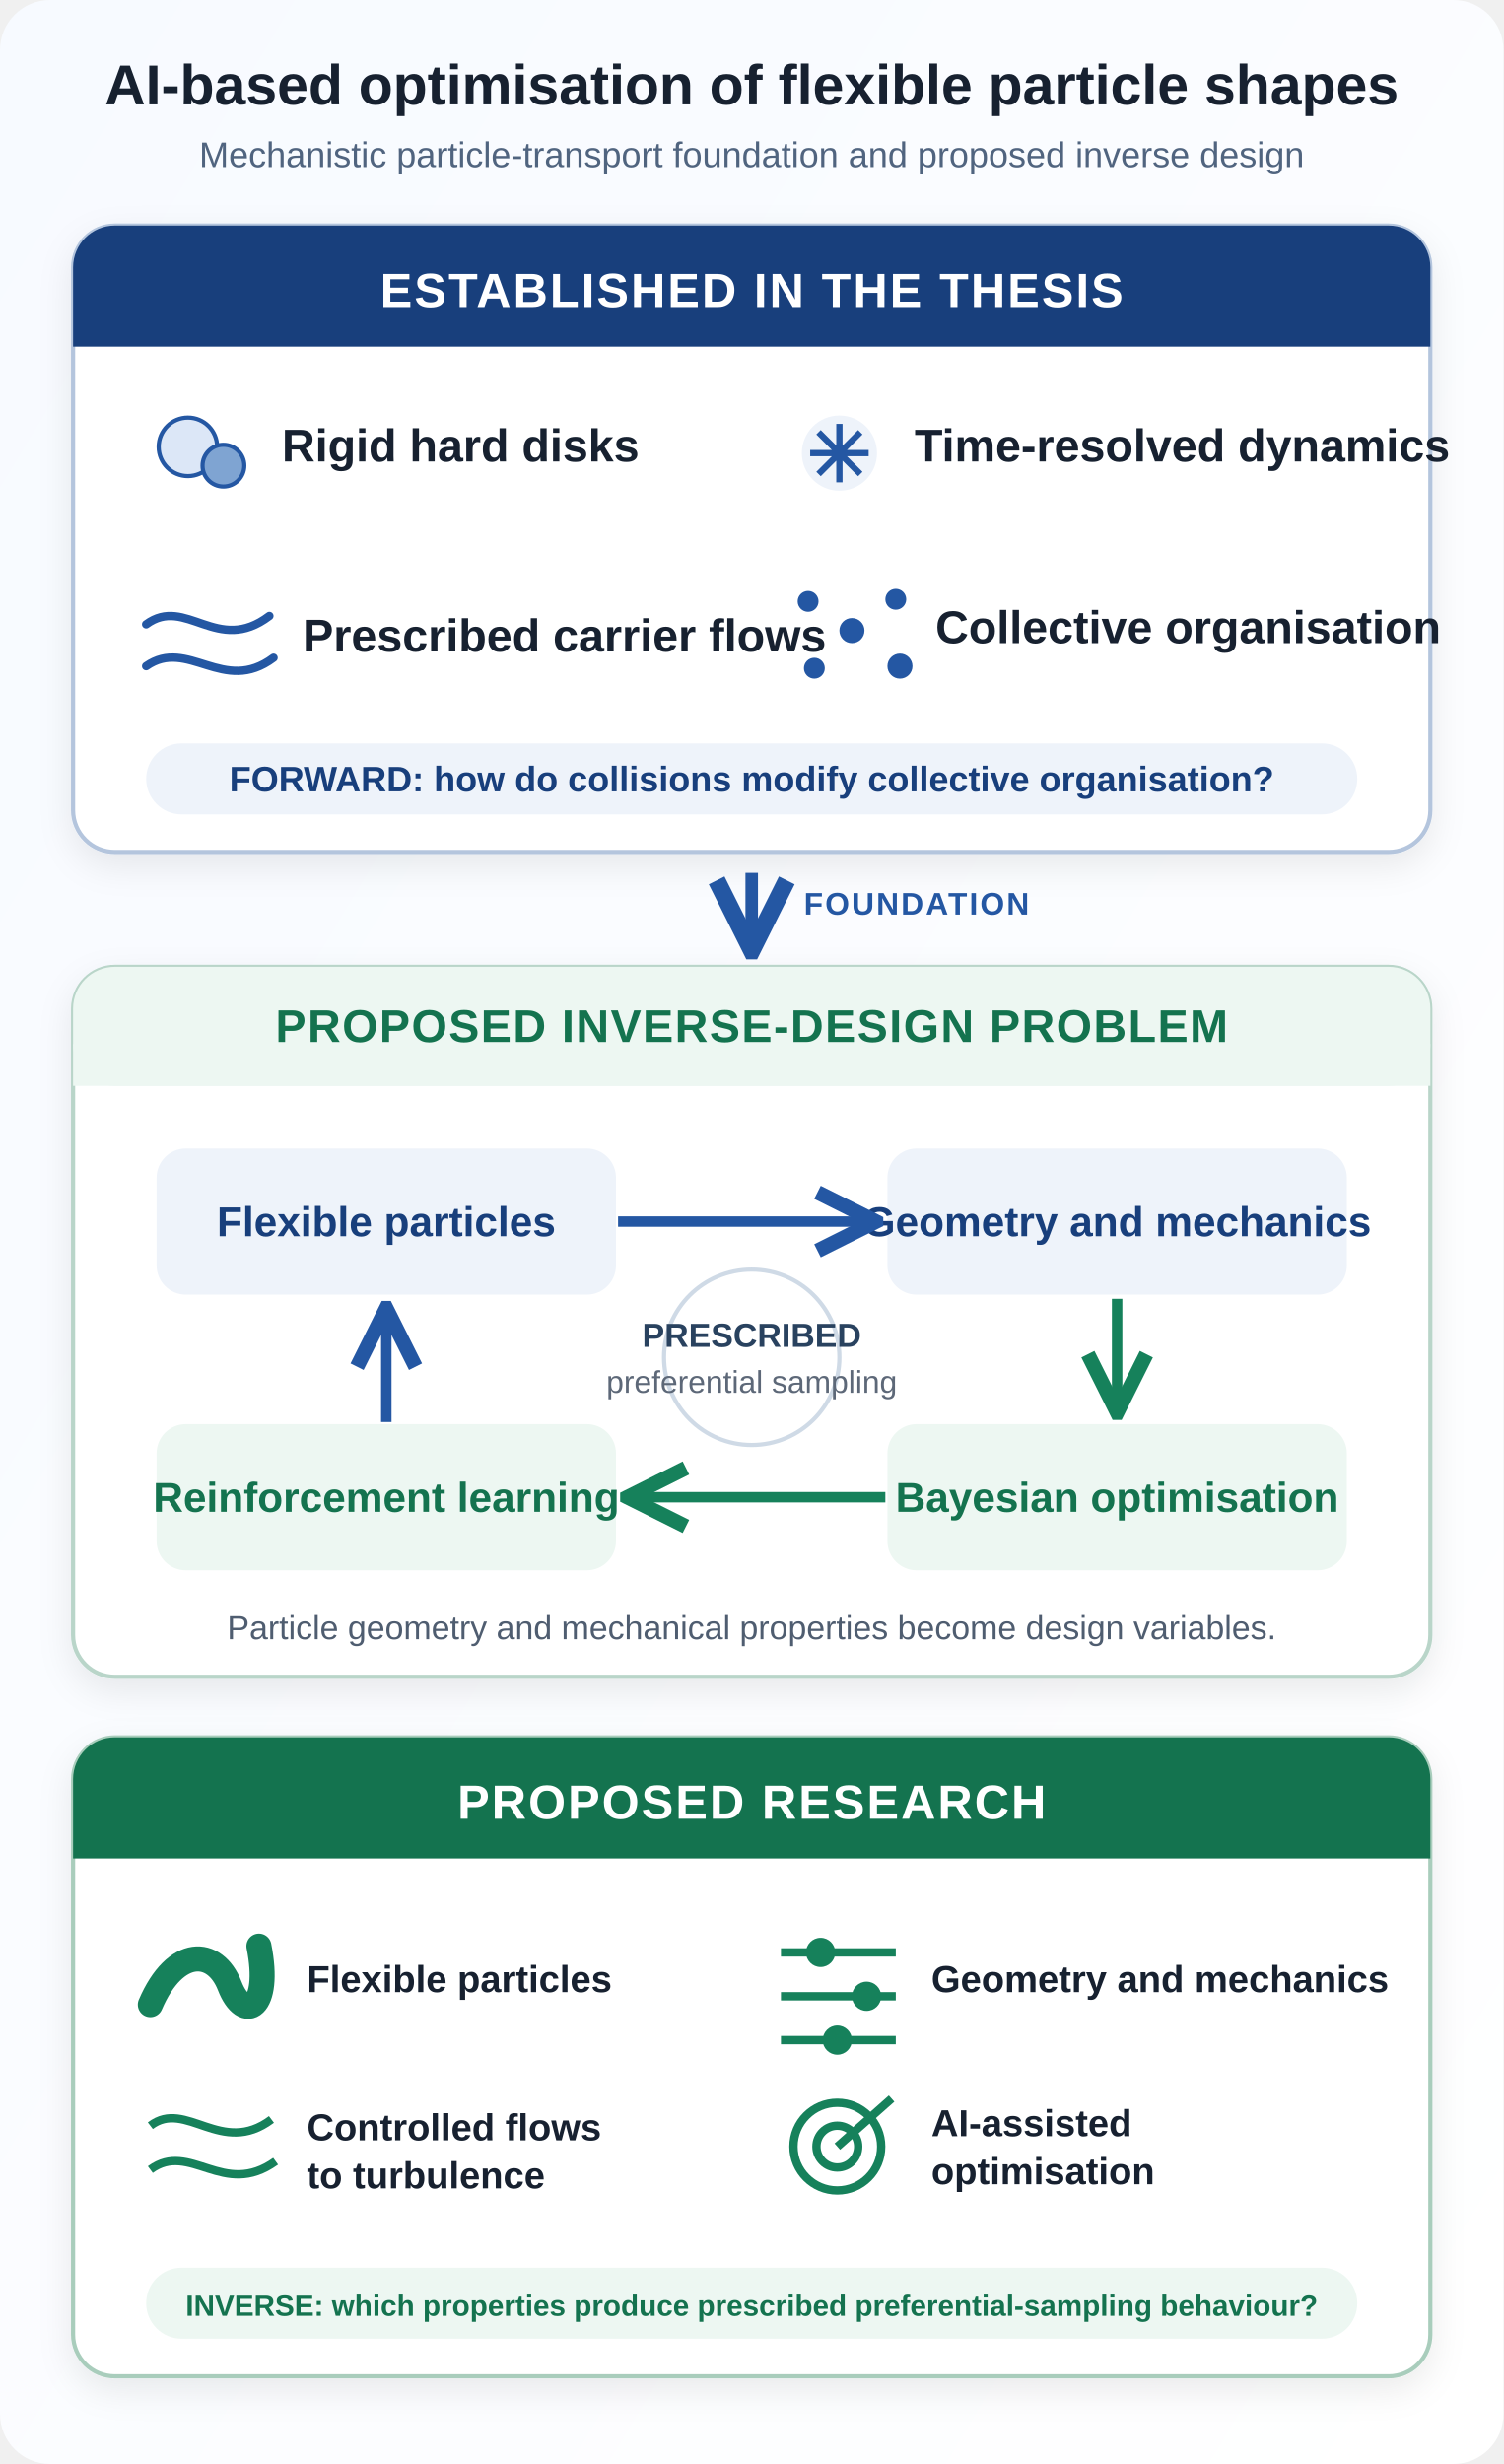
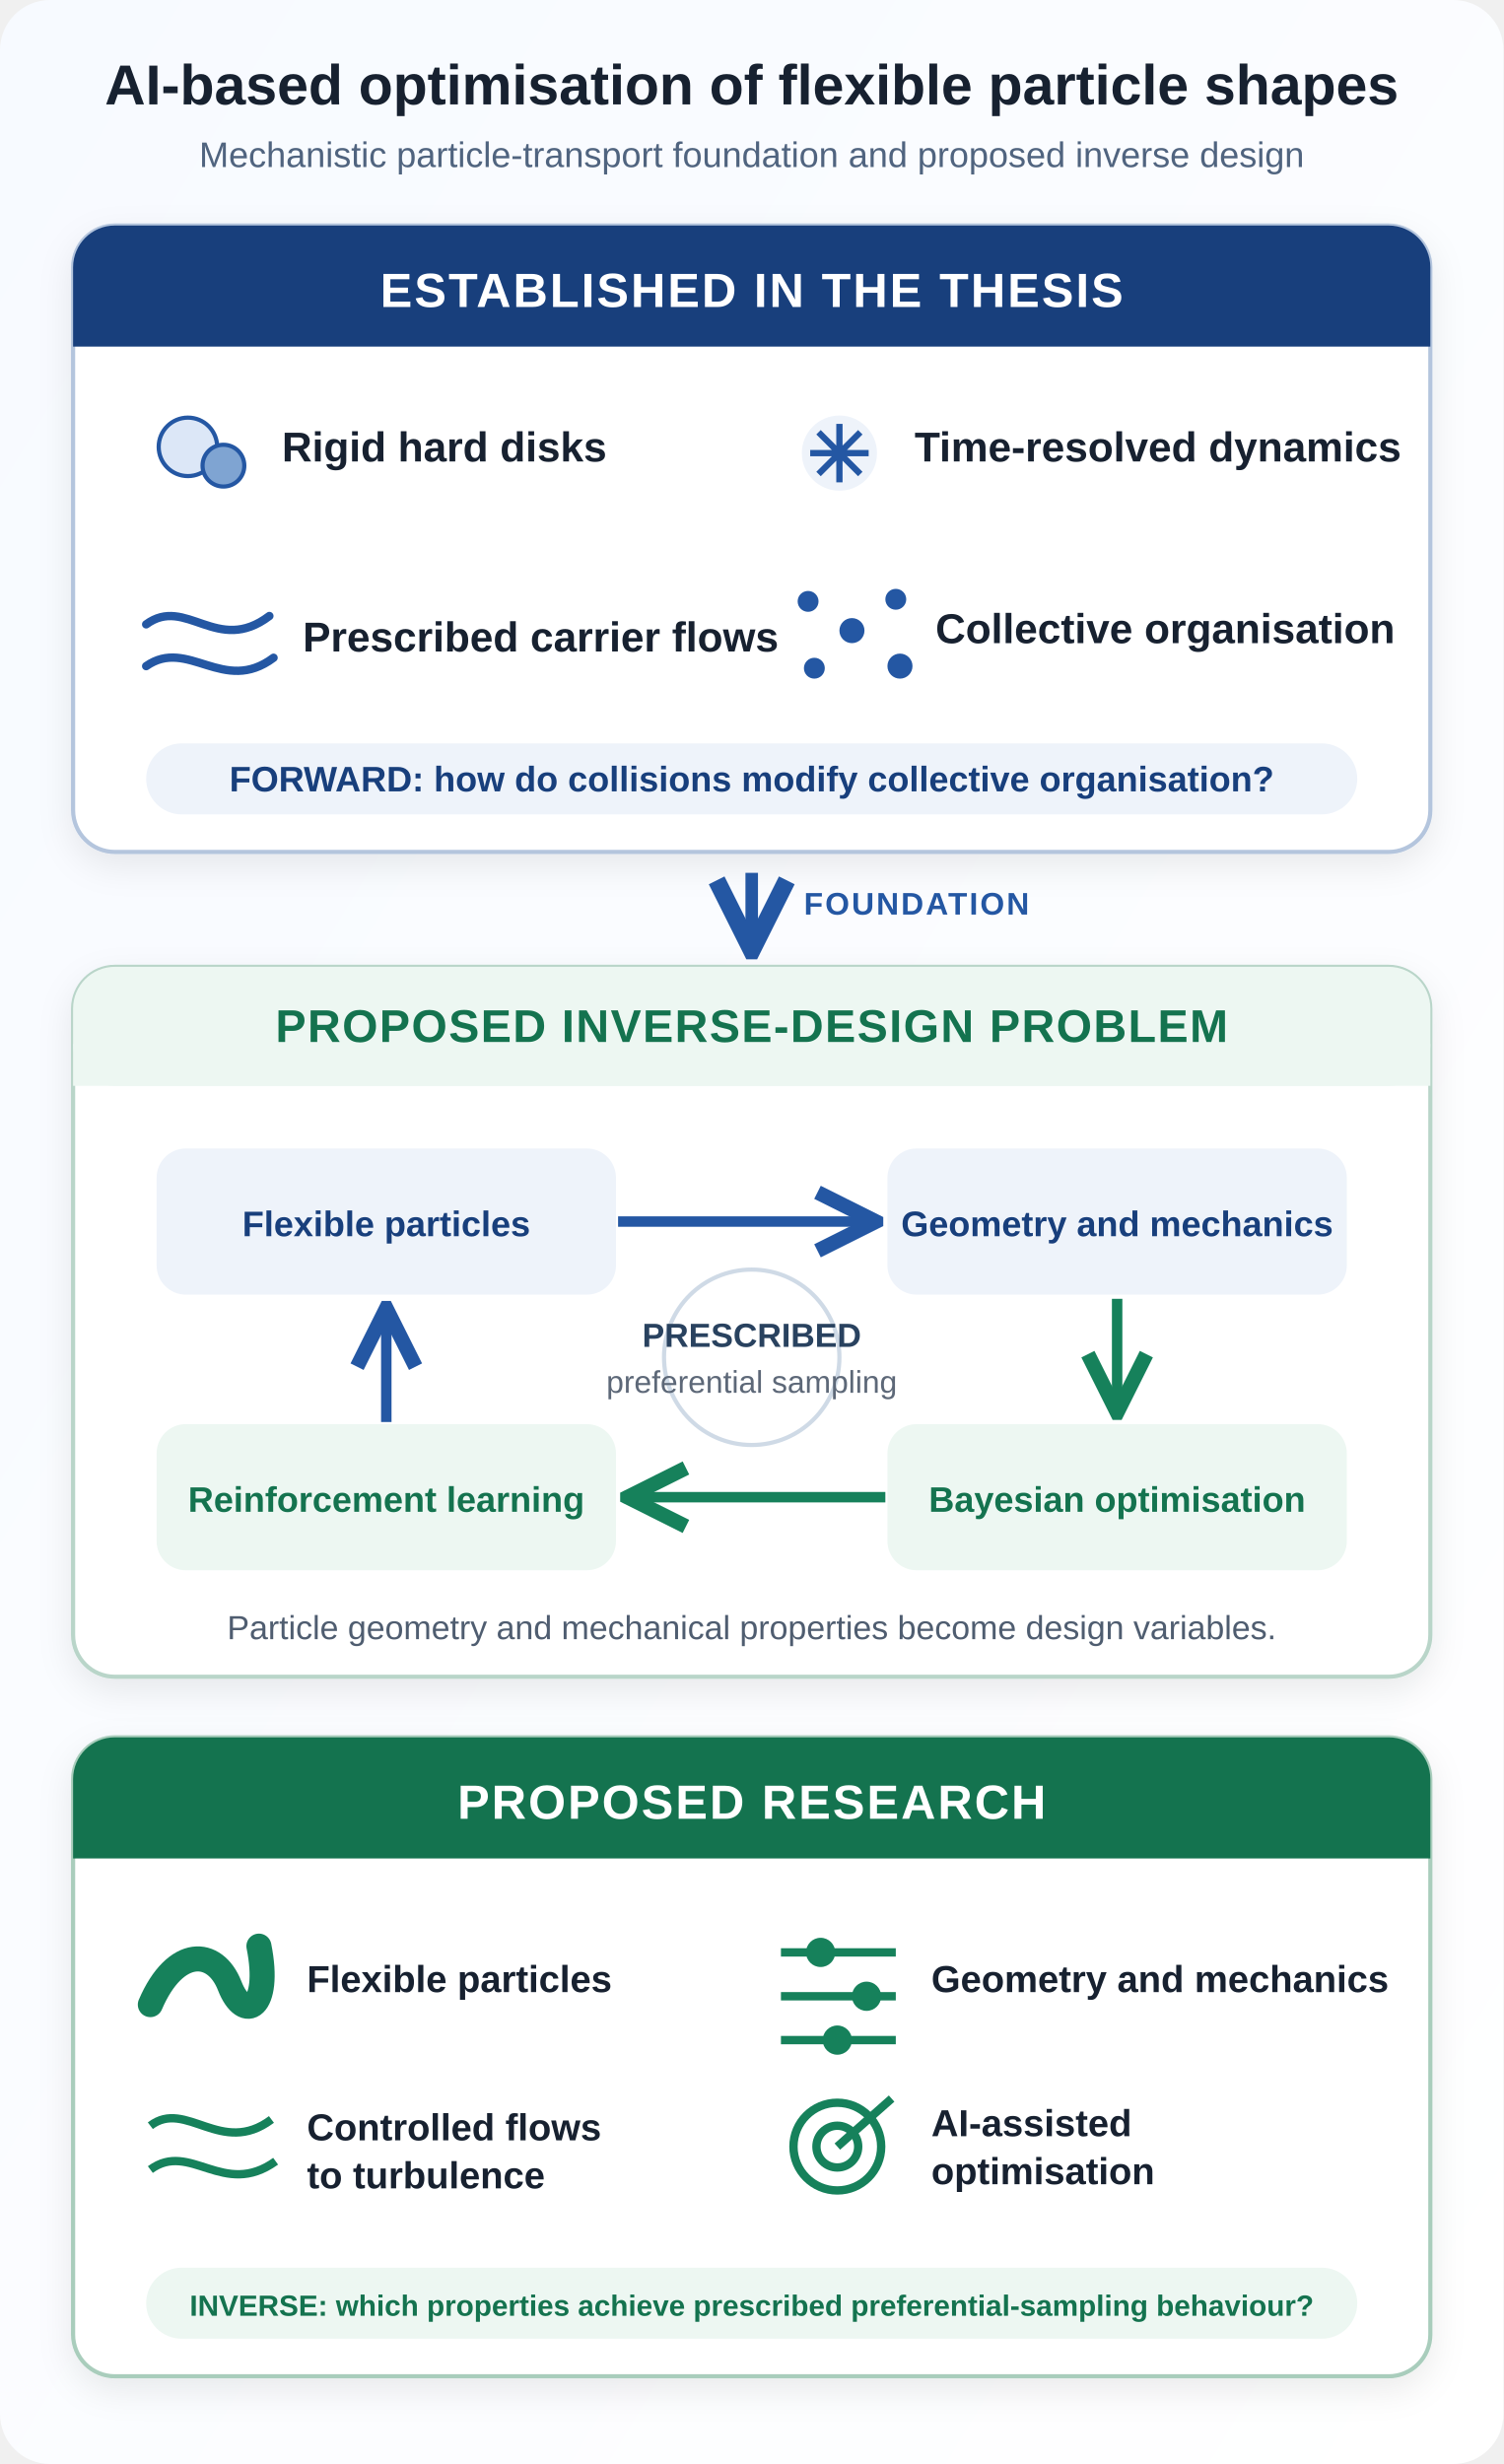
<svg xmlns="http://www.w3.org/2000/svg" viewBox="0 0 720 1180" role="img" aria-labelledby="title desc">
  <defs>
    <linearGradient id="bg" x1="0" y1="0" x2="1" y2="1">
      <stop stop-color="#f7faff" />
      <stop offset="1" stop-color="#fff" />
    </linearGradient>
    <marker id="blue" viewBox="0 0 10 10" refX="8" refY="5" markerWidth="7" markerHeight="7" orient="auto">
      <path d="M1 1L9 5L1 9" fill="none" stroke="#2457a3" stroke-width="2" />
    </marker>
    <marker id="green" viewBox="0 0 10 10" refX="8" refY="5" markerWidth="7" markerHeight="7" orient="auto">
      <path d="M1 1L9 5L1 9" fill="none" stroke="#16815b" stroke-width="2" />
    </marker>
    <filter id="shadow" x="-10%" y="-10%" width="120%" height="130%">
      <feDropShadow dx="0" dy="6" stdDeviation="8" flood-color="#172130" flood-opacity=".08" />
    </filter>
  </defs>
  <rect width="720" height="1180" rx="24" fill="url(#bg)" />
  <g font-family="Segoe UI, Arial, sans-serif">
    <text x="360" y="50" text-anchor="middle" fill="#172130" font-size="27" font-weight="750">AI-based optimisation of flexible particle shapes</text>
    <text x="360" y="80" text-anchor="middle" fill="#50647f" font-size="17">Mechanistic particle-transport foundation and proposed inverse design</text>
    <g filter="url(#shadow)">
      <rect x="35" y="108" width="650" height="300" rx="20" fill="#fff" stroke="#b4c5dd" stroke-width="2" />
    </g>
    <path d="M55 108H665A20 20 0 0 1 685 128V166H35V128A20 20 0 0 1 55 108Z" fill="#183f7c" />
    <text x="360" y="147" text-anchor="middle" fill="#fff" font-size="23" font-weight="750" letter-spacing="1">ESTABLISHED IN THE THESIS</text>
-     <g font-size="22" fill="#172130" font-weight="650">
+     <g font-size="20" fill="#172130" font-weight="650">
      <g transform="translate(70 196)">
        <circle cx="20" cy="18" r="14" fill="#dce7f7" stroke="#2457a3" stroke-width="2" />
        <circle cx="37" cy="27" r="10" fill="#7fa4d2" stroke="#2457a3" stroke-width="2" />
        <text x="65" y="25">Rigid hard disks</text>
      </g>
      <g transform="translate(380 196)">
        <circle cx="22" cy="21" r="18" fill="#eef3fa" />
        <path d="M22 7V35M8 21H36M12 11L32 31M32 11L12 31" stroke="#2457a3" stroke-width="3" />
        <text x="58" y="25">Time-resolved dynamics</text>
      </g>
      <g transform="translate(70 285)">
        <path d="M0 14C19 0 34 29 59 10M0 34C20 20 37 48 61 30" fill="none" stroke="#2457a3" stroke-width="4" stroke-linecap="round" />
        <text x="75" y="27">Prescribed carrier flows</text>
      </g>
      <g transform="translate(380 280)">
        <g fill="#2457a3">
          <circle cx="7" cy="8" r="5" />
          <circle cx="28" cy="22" r="6" />
          <circle cx="49" cy="7" r="5" />
          <circle cx="10" cy="40" r="5" />
          <circle cx="51" cy="39" r="6" />
        </g>
        <text x="68" y="28">Collective organisation</text>
      </g>
    </g>
    <rect x="70" y="356" width="580" height="34" rx="17" fill="#eef3fa" />
    <text x="360" y="379" text-anchor="middle" fill="#183f7c" font-size="17" font-weight="700">FORWARD: how do collisions modify collective organisation?</text>
    <path d="M360 418V451" fill="none" stroke="#2457a3" stroke-width="6" marker-end="url(#blue)" />
    <text x="385" y="438" fill="#2457a3" font-size="15" font-weight="750" letter-spacing="1">FOUNDATION</text>
    <g filter="url(#shadow)">
      <rect x="35" y="463" width="650" height="340" rx="20" fill="#fff" stroke="#b9d5c9" stroke-width="2" />
    </g>
    <rect x="35" y="463" width="650" height="57" rx="20" fill="#edf7f2" />
    <rect x="35" y="500" width="650" height="20" fill="#edf7f2" />
    <text x="360" y="499" text-anchor="middle" fill="#14734f" font-size="22" font-weight="750" letter-spacing=".7">PROPOSED INVERSE-DESIGN PROBLEM</text>
-     <g font-size="20" font-weight="700" text-anchor="middle">
+     <g font-size="17" font-weight="700" text-anchor="middle">
      <rect x="75" y="550" width="220" height="70" rx="14" fill="#eef3fa" />
      <text x="185" y="592" fill="#183f7c">Flexible particles</text>
      <rect x="425" y="550" width="220" height="70" rx="14" fill="#eef3fa" />
      <text x="535" y="592" fill="#183f7c">Geometry and mechanics</text>
      <rect x="425" y="682" width="220" height="70" rx="14" fill="#edf7f2" />
      <text x="535" y="724" fill="#14734f">Bayesian optimisation</text>
      <rect x="75" y="682" width="220" height="70" rx="14" fill="#edf7f2" />
      <text x="185" y="724" fill="#14734f">Reinforcement learning</text>
    </g>
    <path d="M296 585H416" fill="none" stroke="#2457a3" stroke-width="5" marker-end="url(#blue)" />
    <path d="M535 622V673" fill="none" stroke="#16815b" stroke-width="5" marker-end="url(#green)" />
    <path d="M424 717H304" fill="none" stroke="#16815b" stroke-width="5" marker-end="url(#green)" />
    <path d="M185 681V630" fill="none" stroke="#2457a3" stroke-width="5" marker-end="url(#blue)" />
    <circle cx="360" cy="650" r="42" fill="#fff" stroke="#cfdae6" stroke-width="2" />
    <text x="360" y="645" text-anchor="middle" fill="#29425f" font-size="16" font-weight="700">PRESCRIBED</text>
    <text x="360" y="667" text-anchor="middle" fill="#5d6878" font-size="15">preferential sampling</text>
    <text x="360" y="785" text-anchor="middle" fill="#4f5d70" font-size="16">Particle geometry and mechanical properties become design variables.</text>
    <g filter="url(#shadow)">
      <rect x="35" y="832" width="650" height="306" rx="20" fill="#fff" stroke="#a9cdbc" stroke-width="2" />
    </g>
    <path d="M55 832H665A20 20 0 0 1 685 852V890H35V852A20 20 0 0 1 55 832Z" fill="#14734f" />
    <text x="360" y="871" text-anchor="middle" fill="#fff" font-size="23" font-weight="750" letter-spacing="1">PROPOSED RESEARCH</text>
    <g font-size="18" font-weight="650" fill="#172130">
      <g transform="translate(72 925)">
        <path d="M0 35C12 7 31 8 38 26S58 37 52 7" fill="none" stroke="#16815b" stroke-width="12" stroke-linecap="round" />
        <text x="75" y="29">Flexible particles</text>
      </g>
      <g transform="translate(374 925)">
        <path d="M0 10H55M0 31H55M0 52H55" stroke="#16815b" stroke-width="4" />
        <circle cx="19" cy="10" r="7" fill="#16815b" />
        <circle cx="41" cy="31" r="7" fill="#16815b" />
        <circle cx="27" cy="52" r="7" fill="#16815b" />
        <text x="72" y="29">Geometry and mechanics</text>
      </g>
      <g transform="translate(72 1005)">
        <path d="M0 13C17 0 34 28 58 10M0 34C19 20 35 48 60 30" fill="none" stroke="#16815b" stroke-width="4" />
        <text x="75" y="20">Controlled flows</text>
        <text x="75" y="43">to turbulence</text>
      </g>
      <g transform="translate(374 1003)">
        <circle cx="27" cy="25" r="21" fill="none" stroke="#16815b" stroke-width="4" />
        <circle cx="27" cy="25" r="10" fill="none" stroke="#16815b" stroke-width="4" />
        <path d="M27 25L53 2" stroke="#16815b" stroke-width="4" />
        <text x="72" y="20">AI-assisted</text>
        <text x="72" y="43">optimisation</text>
      </g>
    </g>
    <rect x="70" y="1086" width="580" height="34" rx="17" fill="#edf7f2" />
-     <text x="360" y="1109" text-anchor="middle" fill="#14734f" font-size="14" font-weight="700">INVERSE: which properties produce prescribed preferential-sampling behaviour?</text>
+     <text x="360" y="1109" text-anchor="middle" fill="#14734f" font-size="14" font-weight="700">INVERSE: which properties achieve prescribed preferential-sampling behaviour?</text>
  </g>
</svg>
